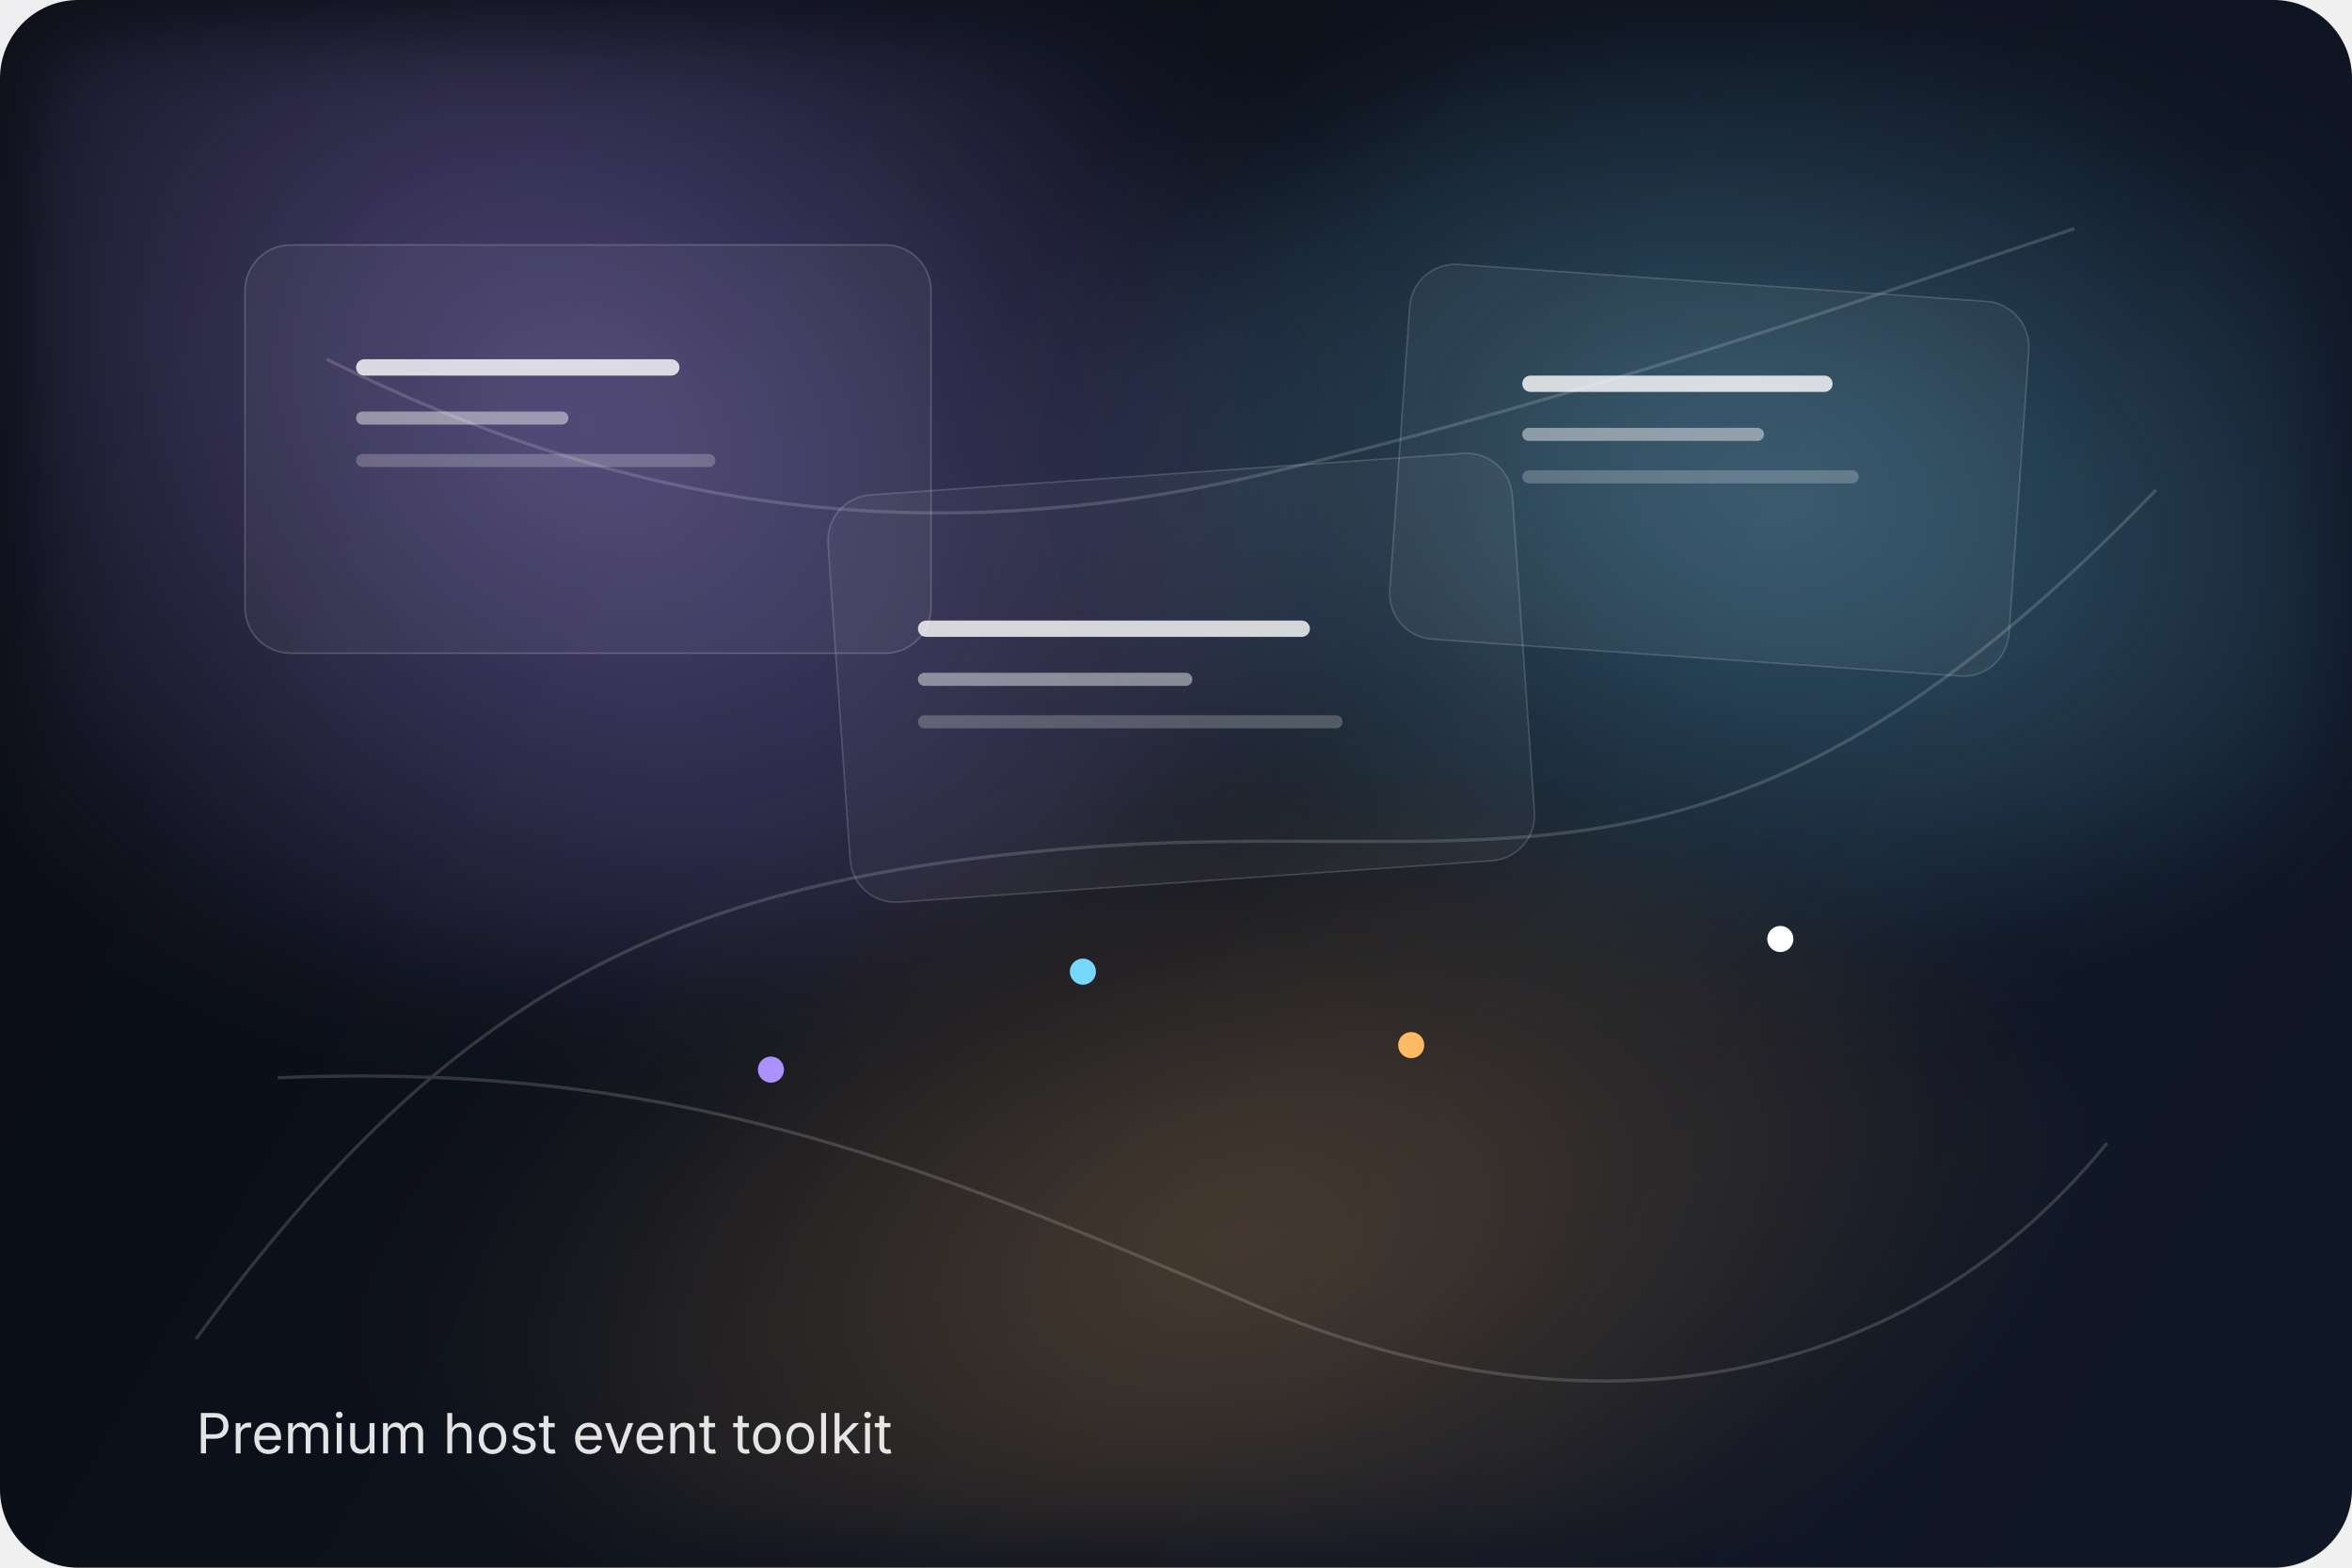
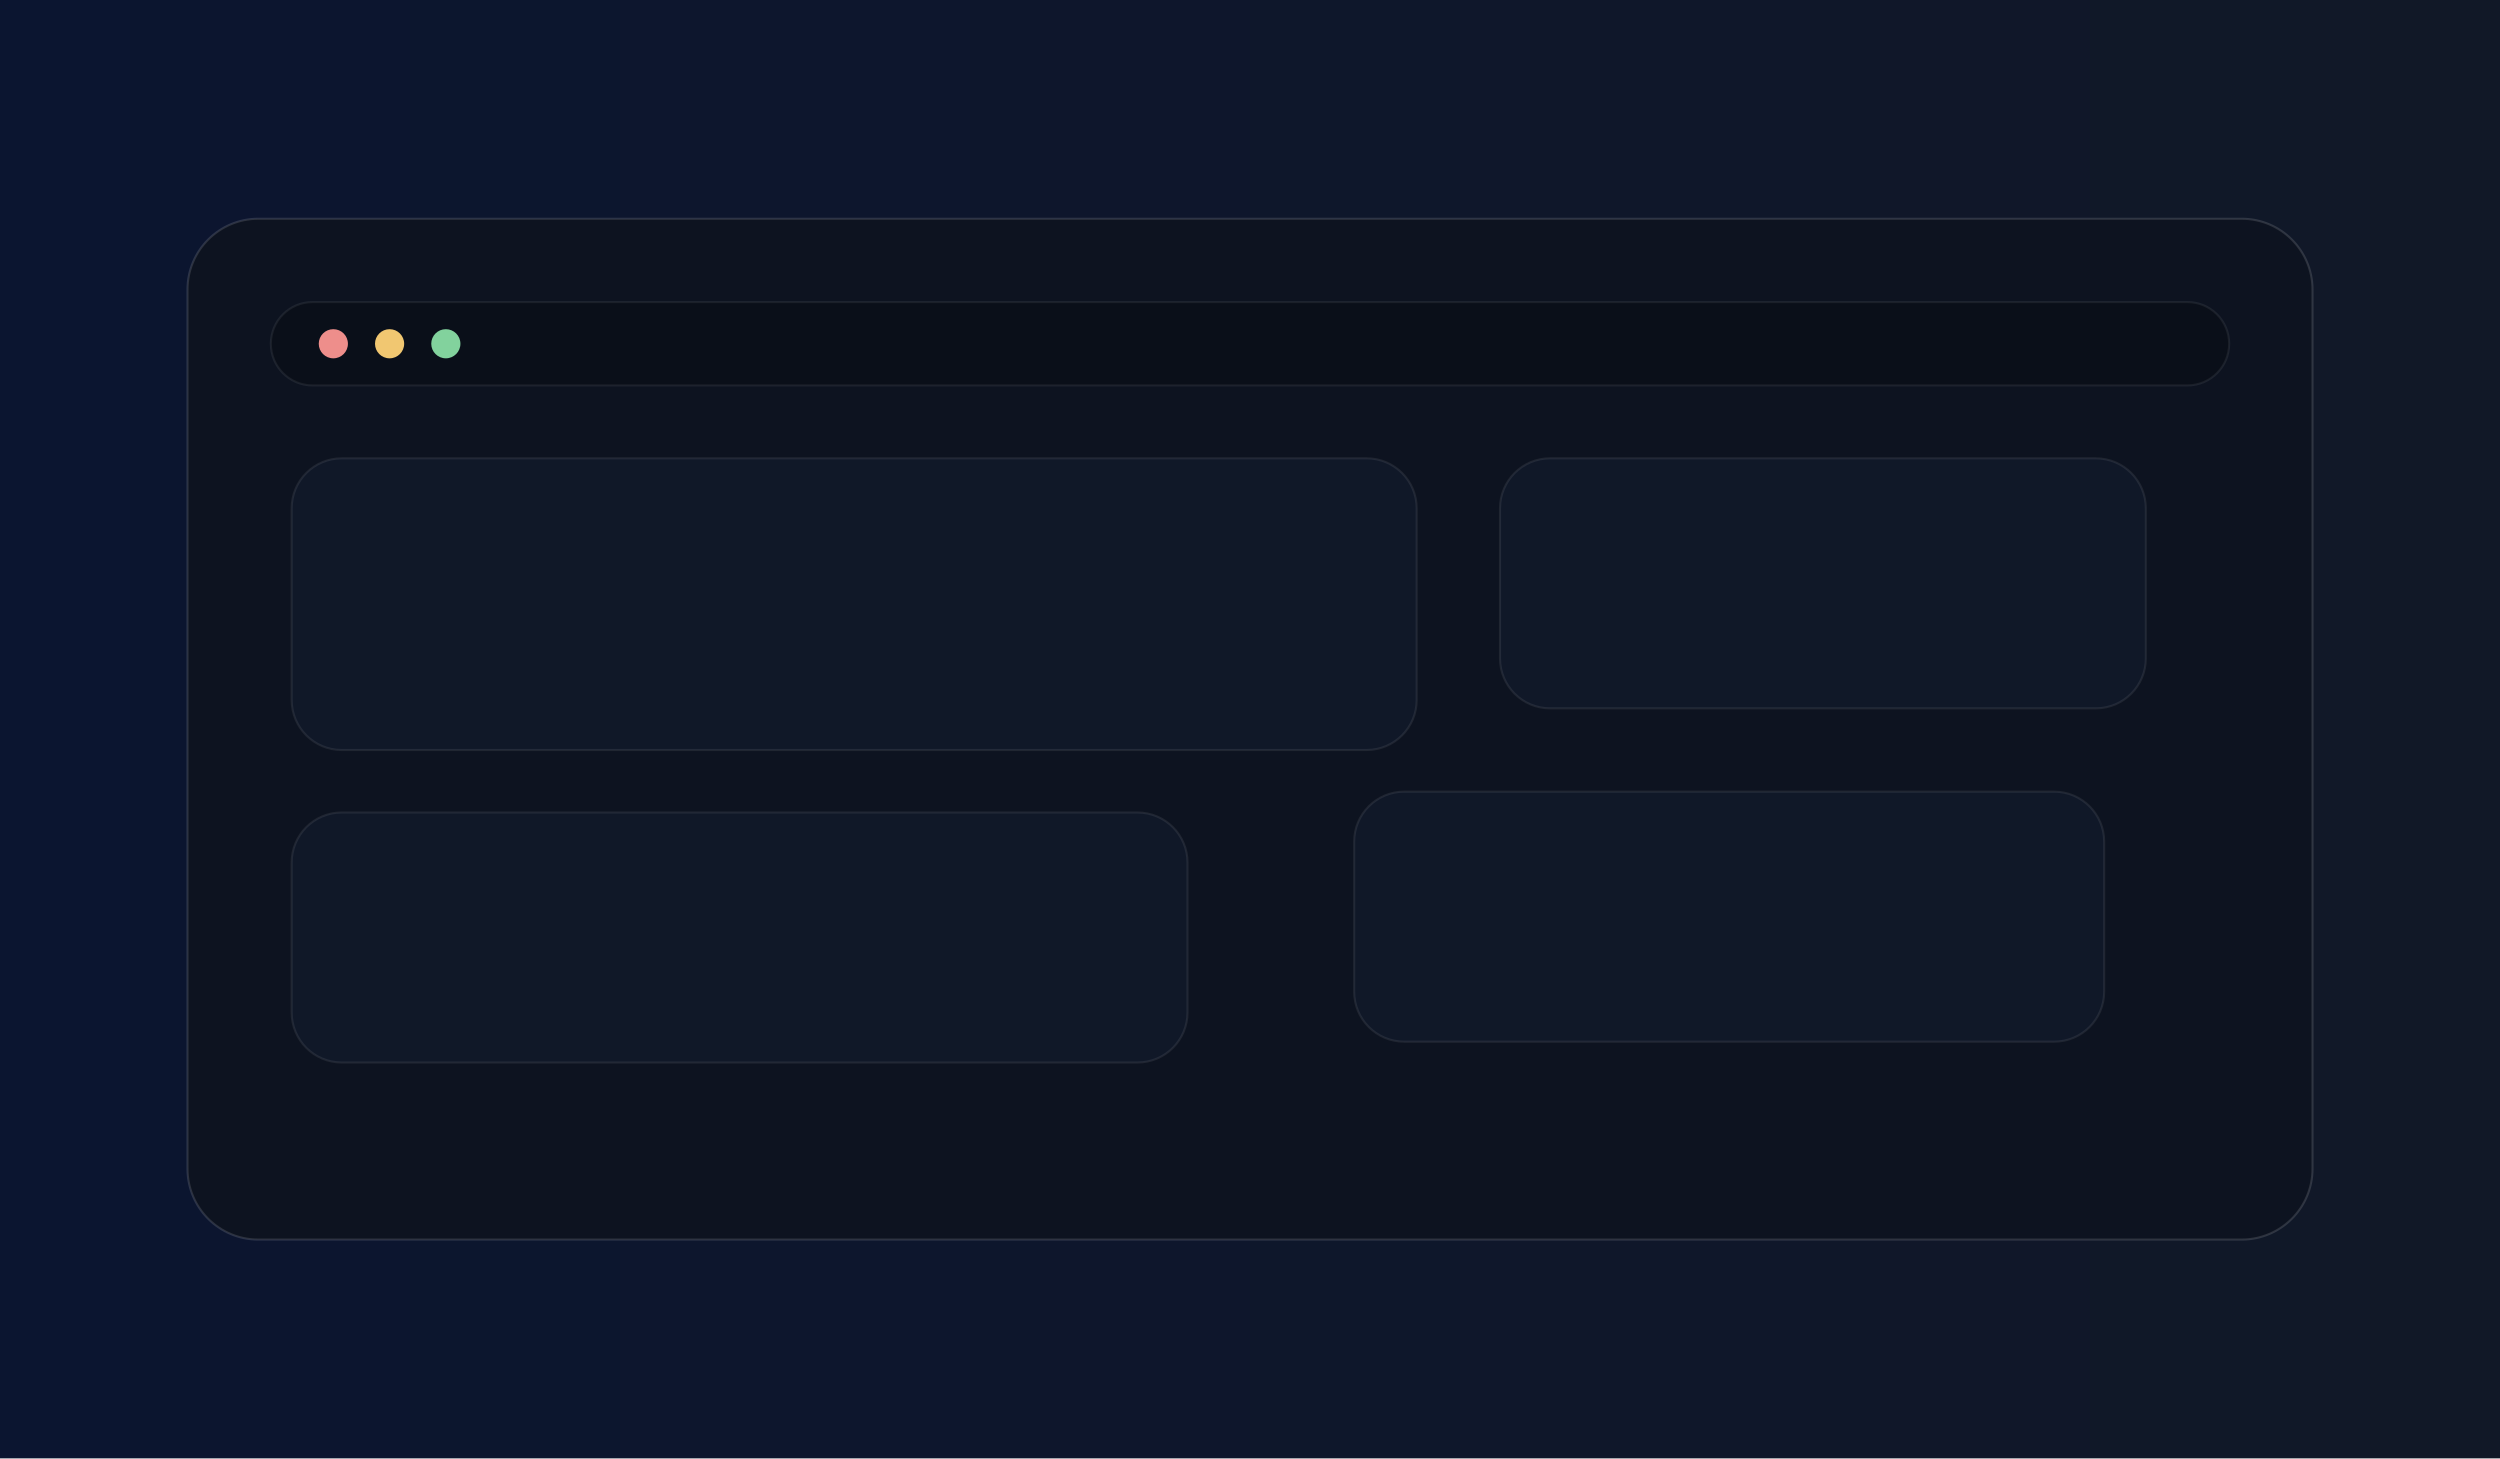
- <svg xmlns="http://www.w3.org/2000/svg" viewBox="0 0 1440 960" fill="none">
+ <svg xmlns="http://www.w3.org/2000/svg" viewBox="0 0 1200 700" role="img" aria-label="A premium event surface for screening requests, ticketing, and host support">
  <defs>
-     <linearGradient id="bg" x1="80" y1="120" x2="1360" y2="860" gradientUnits="userSpaceOnUse">
-       <stop stop-color="#0A0D14" />
-       <stop offset="1" stop-color="#101727" />
+     <linearGradient id="bg" x1="0" x2="1">
+       <stop stop-color="#0b1530" />
+       <stop offset="1" stop-color="#111827" />
    </linearGradient>
-     <radialGradient id="glow1" cx="0" cy="0" r="1" gradientUnits="userSpaceOnUse" gradientTransform="translate(360 260) rotate(38) scale(540 420)">
-       <stop stop-color="#AB92FF" stop-opacity="0.42" />
-       <stop offset="1" stop-color="#AB92FF" stop-opacity="0" />
+     <radialGradient id="glowA" cx="0" cy="0" r="1" gradientTransform="translate(250 180) rotate(90) scale(220)">
+       <stop stop-color="#7aa6ff" stop-opacity="0.35" />
+       <stop offset="1" stop-color="#7aa6ff" stop-opacity="0" />
    </radialGradient>
-     <radialGradient id="glow2" cx="0" cy="0" r="1" gradientUnits="userSpaceOnUse" gradientTransform="translate(1080 300) rotate(12) scale(480 320)">
-       <stop stop-color="#76D7FF" stop-opacity="0.36" />
-       <stop offset="1" stop-color="#76D7FF" stop-opacity="0" />
+     <radialGradient id="glowB" cx="0" cy="0" r="1" gradientTransform="translate(930 170) rotate(90) scale(260)">
+       <stop stop-color="#f0be7a" stop-opacity="0.24" />
+       <stop offset="1" stop-color="#f0be7a" stop-opacity="0" />
    </radialGradient>
-     <radialGradient id="glow3" cx="0" cy="0" r="1" gradientUnits="userSpaceOnUse" gradientTransform="translate(760 760) rotate(-15) scale(540 300)">
-       <stop stop-color="#FFBB63" stop-opacity="0.25" />
-       <stop offset="1" stop-color="#FFBB63" stop-opacity="0" />
-     </radialGradient>
-     <filter id="blur" x="-100" y="-100" width="1640" height="1160" filterUnits="userSpaceOnUse" color-interpolation-filters="sRGB">
-       <feGaussianBlur stdDeviation="40" />
-     </filter>
  </defs>
-   <rect width="1440" height="960" rx="48" fill="url(#bg)" />
-   <ellipse cx="360" cy="260" rx="480" ry="340" fill="url(#glow1)" filter="url(#blur)" />
-   <ellipse cx="1080" cy="300" rx="420" ry="280" fill="url(#glow2)" filter="url(#blur)" />
-   <ellipse cx="760" cy="760" rx="520" ry="260" fill="url(#glow3)" filter="url(#blur)" />
-   <g opacity="0.16" stroke="white">
-     <path d="M120 820C280 600 420 540 650 520C915 497 1050 580 1320 300" stroke-width="2" />
-     <path d="M200 220C380 310 560 340 775 290C975 242 1150 180 1270 140" stroke-width="2" />
-     <path d="M170 660C410 650 560 710 770 800C960 880 1160 860 1290 700" stroke-width="2" />
-   </g>
-   <g>
-     <rect x="150" y="150" width="420" height="250" rx="28" fill="rgba(255,255,255,0.05)" stroke="rgba(255,255,255,0.18)" />
-     <rect x="505" y="305" width="420" height="250" rx="28" fill="rgba(255,255,255,0.04)" stroke="rgba(255,255,255,0.16)" transform="rotate(-4 505 305)" />
-     <rect x="865" y="160" width="380" height="230" rx="28" fill="rgba(255,255,255,0.05)" stroke="rgba(255,255,255,0.16)" transform="rotate(4 865 160)" />
-   </g>
-   <g opacity="0.8">
-     <rect x="218" y="220" width="198" height="10" rx="5" fill="white" />
-     <rect x="218" y="252" width="130" height="8" rx="4" fill="rgba(255,255,255,0.56)" />
-     <rect x="218" y="278" width="220" height="8" rx="4" fill="rgba(255,255,255,0.28)" />
-     <rect x="562" y="380" width="240" height="10" rx="5" fill="white" />
-     <rect x="562" y="412" width="168" height="8" rx="4" fill="rgba(255,255,255,0.56)" />
-     <rect x="562" y="438" width="260" height="8" rx="4" fill="rgba(255,255,255,0.28)" />
-     <rect x="932" y="230" width="190" height="10" rx="5" fill="white" />
-     <rect x="932" y="262" width="148" height="8" rx="4" fill="rgba(255,255,255,0.56)" />
-     <rect x="932" y="288" width="206" height="8" rx="4" fill="rgba(255,255,255,0.28)" />
-   </g>
-   <g>
-     <circle cx="472" cy="655" r="8" fill="#AB92FF" />
-     <circle cx="663" cy="595" r="8" fill="#76D7FF" />
-     <circle cx="864" cy="640" r="8" fill="#FFBB63" />
-     <circle cx="1090" cy="575" r="8" fill="white" />
-   </g>
-   <text x="120" y="890" font-family="Inter, Arial, sans-serif" font-size="34" fill="white" opacity="0.88">Premium host event toolkit</text>
+   <rect width="1200" height="700" fill="url(#bg)" />
+   <rect width="1200" height="700" fill="url(#glowA)" />
+   <rect width="1200" height="700" fill="url(#glowB)" />
+   <rect x="90" y="105" width="1020" height="490" rx="34" fill="#0d1320" stroke="#ffffff22" />
+   <rect x="130" y="145" width="940" height="40" rx="20" fill="#0a0f19" stroke="#ffffff12" />
+   <circle cx="160" cy="165" r="7" fill="#ee8e8b" />
+   <circle cx="187" cy="165" r="7" fill="#f1c771" />
+   <circle cx="214" cy="165" r="7" fill="#82d29d" />
+   <rect x="140" y="220" width="540" height="140" rx="24" fill="#101828" stroke="#ffffff14" />
+   <rect x="720" y="220" width="310" height="120" rx="24" fill="#101828" stroke="#ffffff14" />
+   <rect x="650" y="380" width="360" height="120" rx="24" fill="#101828" stroke="#ffffff14" />
+   <rect x="140" y="390" width="430" height="120" rx="24" fill="#101828" stroke="#ffffff14" />
</svg>
